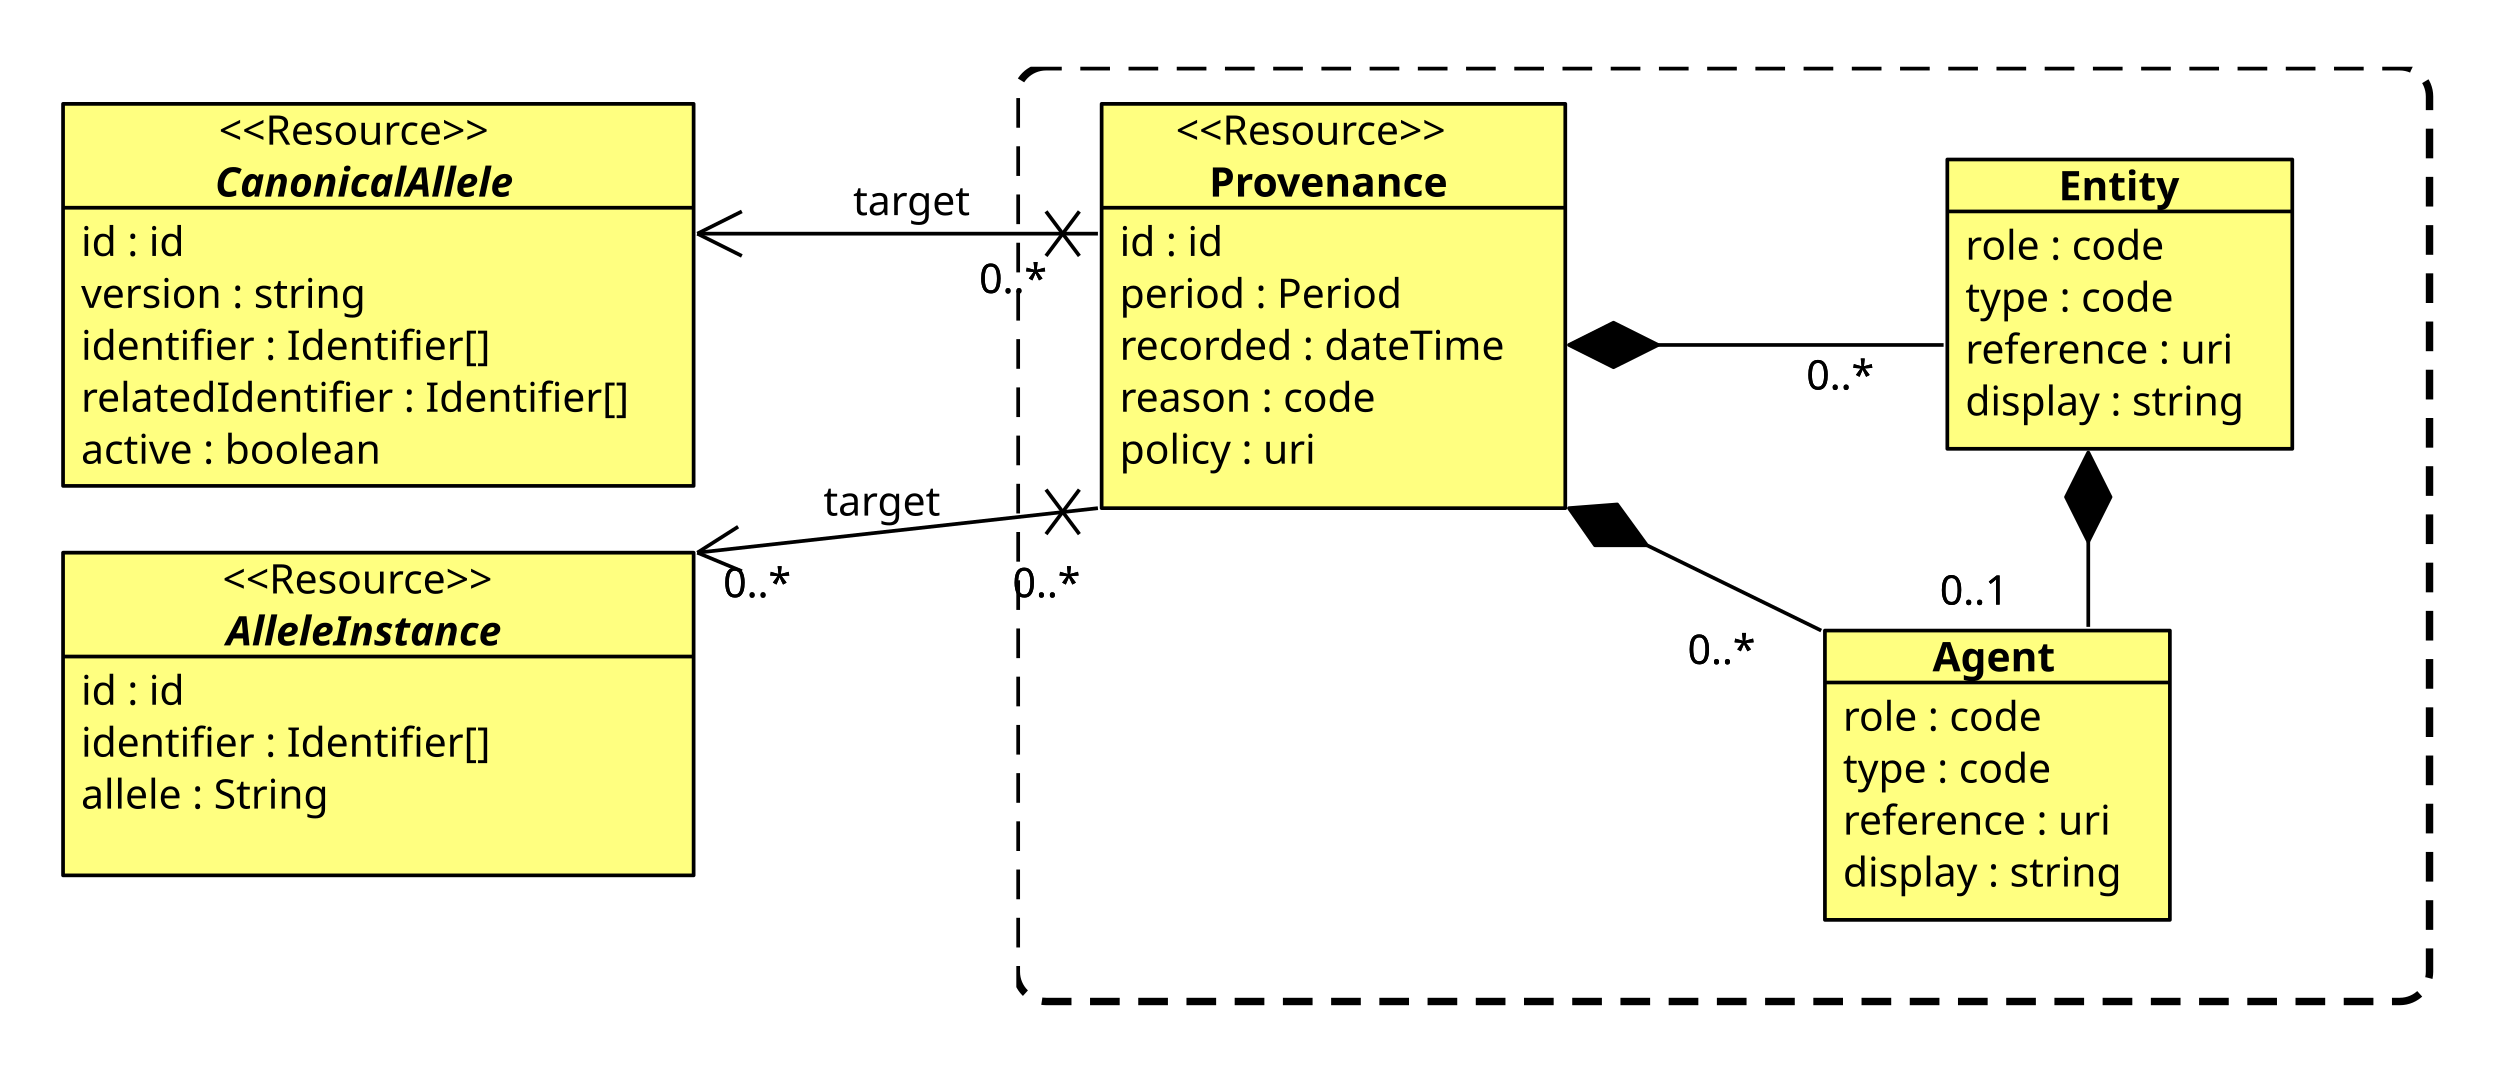
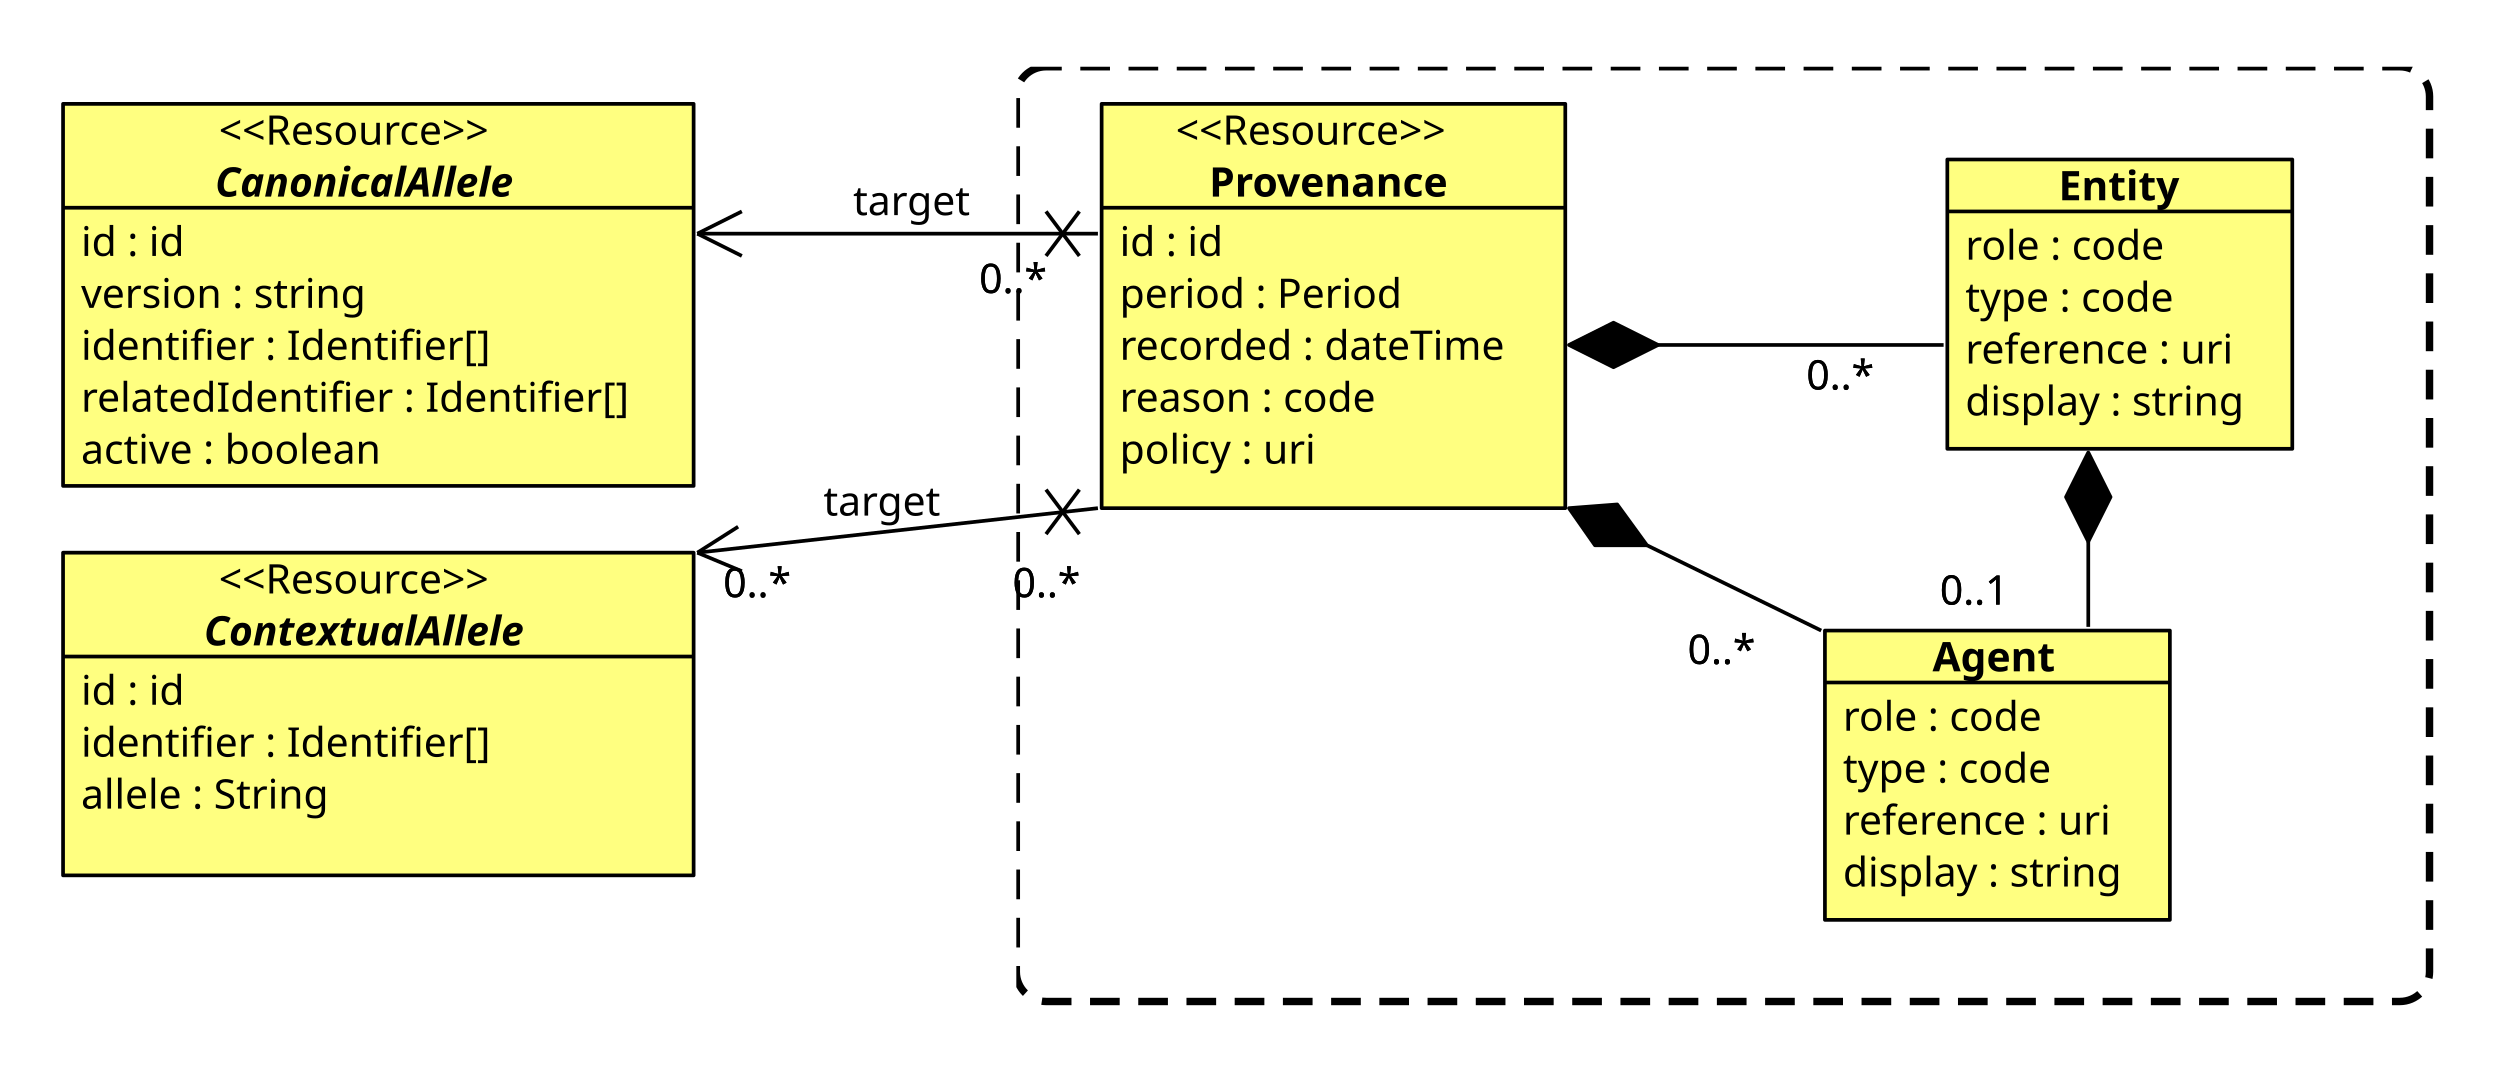
<svg xmlns="http://www.w3.org/2000/svg" fill-opacity="0" color-rendering="auto" color-interpolation="auto" stroke="rgb(0,0,0)" text-rendering="auto" stroke-linecap="square" width="674" stroke-miterlimit="10" stroke-opacity="0" shape-rendering="auto" fill="rgb(0,0,0)" stroke-dasharray="none" font-weight="normal" stroke-width="1" height="289" font-family="'Dialog'" font-style="normal" stroke-linejoin="miter" font-size="12" stroke-dashoffset="0" image-rendering="auto">
  <defs id="genericDefs" />
  <g>
    <defs id="defs1">
      <clipPath clipPathUnits="userSpaceOnUse" id="clipPath1">
        <path d="M-10 -10 L392 -10 L392 263 L-10 263 L-10 -10 Z" />
      </clipPath>
      <clipPath clipPathUnits="userSpaceOnUse" id="clipPath2">
        <path d="M0 0 L0 253 L382 253 L382 0 Z" />
      </clipPath>
      <clipPath clipPathUnits="userSpaceOnUse" id="clipPath3">
        <path d="M-9 -9 L134 -9 L134 118 L-9 118 L-9 -9 Z" />
      </clipPath>
      <clipPath clipPathUnits="userSpaceOnUse" id="clipPath4">
        <path d="M0 0 L0 81 L125 81 L125 0 Z" />
      </clipPath>
      <clipPath clipPathUnits="userSpaceOnUse" id="clipPath5">
        <path d="M0 0 L125 0 L125 28 L0 28 L0 0 Z" />
      </clipPath>
      <clipPath clipPathUnits="userSpaceOnUse" id="clipPath6">
        <path d="M-9 -9 L102 -9 L102 87 L-9 87 L-9 -9 Z" />
      </clipPath>
      <clipPath clipPathUnits="userSpaceOnUse" id="clipPath7">
        <path d="M0 0 L0 64 L93 64 L93 0 Z" />
      </clipPath>
      <clipPath clipPathUnits="userSpaceOnUse" id="clipPath8">
        <path d="M0 0 L93 0 L93 14 L0 14 L0 0 Z" />
      </clipPath>
      <clipPath clipPathUnits="userSpaceOnUse" id="clipPath9">
        <path d="M-9 -9 L179 -9 L179 112 L-9 112 L-9 -9 Z" />
      </clipPath>
      <clipPath clipPathUnits="userSpaceOnUse" id="clipPath10">
        <path d="M0 0 L0 75 L170 75 L170 0 Z" />
      </clipPath>
      <clipPath clipPathUnits="userSpaceOnUse" id="clipPath11">
        <path d="M0 0 L170 0 L170 28 L0 28 L0 0 Z" />
      </clipPath>
      <clipPath clipPathUnits="userSpaceOnUse" id="clipPath12">
        <path d="M-9 -9 L179 -9 L179 96 L-9 96 L-9 -9 Z" />
      </clipPath>
      <clipPath clipPathUnits="userSpaceOnUse" id="clipPath13">
        <path d="M0 0 L0 59 L170 59 L170 0 Z" />
      </clipPath>
      <clipPath clipPathUnits="userSpaceOnUse" id="clipPath14">
-         <path d="M-9 -9 L49 -9 L49 22 L-9 22 L-9 -9 Z" />
+         <path d="M-9 -9 L53 -9 L53 53 L-9 53 L-9 -9 Z" />
      </clipPath>
      <clipPath clipPathUnits="userSpaceOnUse" id="clipPath15">
-         <path d="M0 0 L40 0 L40 13 L0 13 L0 0 Z" />
+         <path d="M0 0 L44 0 L44 44 L0 44 L0 0 Z" />
      </clipPath>
      <clipPath clipPathUnits="userSpaceOnUse" id="clipPath16">
        <path d="M-9 -9 L50 -9 L50 22 L-9 22 L-9 -9 Z" />
      </clipPath>
      <clipPath clipPathUnits="userSpaceOnUse" id="clipPath17">
        <path d="M0 0 L41 0 L41 13 L0 13 L0 0 Z" />
      </clipPath>
      <clipPath clipPathUnits="userSpaceOnUse" id="clipPath18">
-         <path d="M-9 -9 L53 -9 L53 53 L-9 53 L-9 -9 Z" />
+         <path d="M-9 -9 L49 -9 L49 22 L-9 22 L-9 -9 Z" />
      </clipPath>
      <clipPath clipPathUnits="userSpaceOnUse" id="clipPath19">
-         <path d="M0 0 L44 0 L44 44 L0 44 L0 0 Z" />
+         <path d="M0 0 L40 0 L40 13 L0 13 L0 0 Z" />
      </clipPath>
      <clipPath clipPathUnits="userSpaceOnUse" id="clipPath20">
        <path d="M-2 -2 L270 -2 L270 235 L-2 235 L-2 -2 Z" />
      </clipPath>
      <clipPath clipPathUnits="userSpaceOnUse" id="clipPath21">
        <path d="M-2 -2 L303 -2 L303 202 L-2 202 L-2 -2 Z" />
      </clipPath>
      <clipPath clipPathUnits="userSpaceOnUse" id="clipPath22">
        <path d="M-2 -2 L202 -2 L202 249 L-2 249 L-2 -2 Z" />
      </clipPath>
      <clipPath clipPathUnits="userSpaceOnUse" id="clipPath23">
        <path d="M-2 -2 L310 -2 L310 202 L-2 202 L-2 -2 Z" />
      </clipPath>
      <clipPath clipPathUnits="userSpaceOnUse" id="clipPath24">
        <path d="M-54 -16 L106 -16 L106 30 L-54 30 L-54 -16 Z" />
      </clipPath>
      <clipPath clipPathUnits="userSpaceOnUse" id="clipPath25">
        <path d="M-2 -2 L310 -2 L310 214 L-2 214 L-2 -2 Z" />
      </clipPath>
    </defs>
    <g fill="none" fill-opacity="1" stroke-opacity="0" stroke="none">
      <rect x="0" width="674" height="289" y="0" stroke="none" />
    </g>
    <g fill="rgb(255,255,255)" text-rendering="geometricPrecision" font-size="11" font-family="sans-serif" transform="translate(274,18)" stroke="rgb(255,255,255)">
      <path d="M8 0 C3.582 0 0 3.582 0 8 L0 244 C0 248.418 3.582 252 8 252 L373 252 C377.418 252 381 248.418 381 244 L381 8 C381 3.582 377.418 0 373 0 Z" clip-path="url(#clipPath2)" stroke="none" />
    </g>
    <g fill-opacity="1" text-rendering="geometricPrecision" stroke="black" stroke-linecap="butt" transform="translate(274,18)" stroke-miterlimit="0" stroke-opacity="1" fill="black" stroke-dasharray="8,5" stroke-width="2" font-family="sans-serif" stroke-linejoin="bevel" font-size="11">
      <path fill="none" d="M8 0 C3.582 0 0 3.582 0 8 L0 244 C0 248.418 3.582 252 8 252 L373 252 C377.418 252 381 248.418 381 244 L381 8 C381 3.582 377.418 0 373 0 Z" clip-path="url(#clipPath2)" />
    </g>
    <g font-size="11" transform="translate(297,28)" fill-opacity="1" fill="rgb(255,255,128)" text-rendering="geometricPrecision" font-family="sans-serif" stroke="rgb(255,255,128)" font-weight="bold" stroke-opacity="1">
      <rect x="0" width="125" height="109" y="0" clip-path="url(#clipPath3)" stroke="none" />
    </g>
    <g font-size="11" stroke-linecap="butt" transform="translate(297,28)" fill-opacity="1" fill="black" text-rendering="geometricPrecision" font-family="sans-serif" stroke-linejoin="round" stroke="black" font-weight="bold" stroke-opacity="1" stroke-miterlimit="0">
      <rect fill="none" x="0" width="125" height="109" y="0" clip-path="url(#clipPath3)" />
      <line y2="28" fill="none" x1="0" clip-path="url(#clipPath3)" x2="125" y1="28" />
    </g>
    <g font-size="11" transform="matrix(1,0,0,1,297,56)" fill-opacity="1" fill="black" text-rendering="geometricPrecision" font-family="sans-serif" stroke="black" stroke-opacity="1">
      <text x="2" xml:space="preserve" y="13" clip-path="url(#clipPath4)" stroke="none"> id : id</text>
    </g>
    <g font-size="11" transform="matrix(1,0,0,1,297,56)" fill-opacity="1" fill="black" text-rendering="geometricPrecision" font-family="sans-serif" stroke="black" stroke-opacity="1">
      <text x="2" xml:space="preserve" y="27" clip-path="url(#clipPath4)" stroke="none"> period : Period</text>
      <text x="2" xml:space="preserve" y="41" clip-path="url(#clipPath4)" stroke="none"> recorded : dateTime</text>
      <text x="2" xml:space="preserve" y="55" clip-path="url(#clipPath4)" stroke="none"> reason : code</text>
      <text x="2" xml:space="preserve" y="69" clip-path="url(#clipPath4)" stroke="none"> policy : uri</text>
    </g>
    <g font-size="11" transform="translate(297,28)" fill-opacity="1" fill="black" text-rendering="geometricPrecision" font-family="sans-serif" stroke="black" stroke-opacity="1">
      <text x="20" xml:space="preserve" y="11" clip-path="url(#clipPath5)" stroke="none">&lt;&lt;Resource&gt;&gt;</text>
      <text x="29" xml:space="preserve" y="25" font-weight="bold" clip-path="url(#clipPath5)" stroke="none">Provenance</text>
    </g>
    <g font-size="11" transform="translate(492,170)" fill-opacity="1" fill="rgb(255,255,128)" text-rendering="geometricPrecision" font-family="sans-serif" stroke="rgb(255,255,128)" font-weight="bold" stroke-opacity="1">
      <rect x="0" width="93" height="78" y="0" clip-path="url(#clipPath6)" stroke="none" />
    </g>
    <g font-size="11" stroke-linecap="butt" transform="translate(492,170)" fill-opacity="1" fill="black" text-rendering="geometricPrecision" font-family="sans-serif" stroke-linejoin="round" stroke="black" font-weight="bold" stroke-opacity="1" stroke-miterlimit="0">
      <rect fill="none" x="0" width="93" height="78" y="0" clip-path="url(#clipPath6)" />
      <line y2="14" fill="none" x1="0" clip-path="url(#clipPath6)" x2="93" y1="14" />
    </g>
    <g font-size="11" transform="matrix(1,0,0,1,492,184)" fill-opacity="1" fill="black" text-rendering="geometricPrecision" font-family="sans-serif" stroke="black" stroke-opacity="1">
      <text x="2" xml:space="preserve" y="13" clip-path="url(#clipPath7)" stroke="none"> role : code</text>
    </g>
    <g font-size="11" transform="matrix(1,0,0,1,492,184)" fill-opacity="1" fill="black" text-rendering="geometricPrecision" font-family="sans-serif" stroke="black" stroke-opacity="1">
      <text x="2" xml:space="preserve" y="27" clip-path="url(#clipPath7)" stroke="none"> type : code</text>
      <text x="2" xml:space="preserve" y="41" clip-path="url(#clipPath7)" stroke="none"> reference : uri</text>
      <text x="2" xml:space="preserve" y="55" clip-path="url(#clipPath7)" stroke="none"> display : string</text>
    </g>
    <g font-size="11" transform="translate(492,170)" fill-opacity="1" fill="black" text-rendering="geometricPrecision" font-family="sans-serif" stroke="black" font-weight="bold" stroke-opacity="1">
      <text x="29" xml:space="preserve" y="11" clip-path="url(#clipPath8)" stroke="none">Agent</text>
    </g>
    <g font-size="11" transform="translate(525,43)" fill-opacity="1" fill="rgb(255,255,128)" text-rendering="geometricPrecision" font-family="sans-serif" stroke="rgb(255,255,128)" font-weight="bold" stroke-opacity="1">
      <rect x="0" width="93" height="78" y="0" clip-path="url(#clipPath6)" stroke="none" />
    </g>
    <g font-size="11" stroke-linecap="butt" transform="translate(525,43)" fill-opacity="1" fill="black" text-rendering="geometricPrecision" font-family="sans-serif" stroke-linejoin="round" stroke="black" font-weight="bold" stroke-opacity="1" stroke-miterlimit="0">
      <rect fill="none" x="0" width="93" height="78" y="0" clip-path="url(#clipPath6)" />
      <line y2="14" fill="none" x1="0" clip-path="url(#clipPath6)" x2="93" y1="14" />
    </g>
    <g font-size="11" transform="matrix(1,0,0,1,525,57)" fill-opacity="1" fill="black" text-rendering="geometricPrecision" font-family="sans-serif" stroke="black" stroke-opacity="1">
      <text x="2" xml:space="preserve" y="13" clip-path="url(#clipPath7)" stroke="none"> role : code</text>
    </g>
    <g font-size="11" transform="matrix(1,0,0,1,525,57)" fill-opacity="1" fill="black" text-rendering="geometricPrecision" font-family="sans-serif" stroke="black" stroke-opacity="1">
      <text x="2" xml:space="preserve" y="27" clip-path="url(#clipPath7)" stroke="none"> type : code</text>
      <text x="2" xml:space="preserve" y="41" clip-path="url(#clipPath7)" stroke="none"> reference : uri</text>
      <text x="2" xml:space="preserve" y="55" clip-path="url(#clipPath7)" stroke="none"> display : string</text>
    </g>
    <g font-size="11" transform="translate(525,43)" fill-opacity="1" fill="black" text-rendering="geometricPrecision" font-family="sans-serif" stroke="black" font-weight="bold" stroke-opacity="1">
      <text x="30" xml:space="preserve" y="11" clip-path="url(#clipPath8)" stroke="none">Entity</text>
    </g>
    <g font-size="11" transform="translate(17,28)" fill-opacity="1" fill="rgb(255,255,128)" text-rendering="geometricPrecision" font-family="sans-serif" stroke="rgb(255,255,128)" font-weight="bold" stroke-opacity="1">
      <rect x="0" width="170" height="103" y="0" clip-path="url(#clipPath9)" stroke="none" />
    </g>
    <g font-size="11" stroke-linecap="butt" transform="translate(17,28)" fill-opacity="1" fill="black" text-rendering="geometricPrecision" font-family="sans-serif" stroke-linejoin="round" stroke="black" font-weight="bold" stroke-opacity="1" stroke-miterlimit="0">
      <rect fill="none" x="0" width="170" height="103" y="0" clip-path="url(#clipPath9)" />
      <line y2="28" fill="none" x1="0" clip-path="url(#clipPath9)" x2="170" y1="28" />
    </g>
    <g font-size="11" transform="matrix(1,0,0,1,17,56)" fill-opacity="1" fill="black" text-rendering="geometricPrecision" font-family="sans-serif" stroke="black" stroke-opacity="1">
      <text x="2" xml:space="preserve" y="13" clip-path="url(#clipPath10)" stroke="none"> id : id</text>
    </g>
    <g font-size="11" transform="matrix(1,0,0,1,17,56)" fill-opacity="1" fill="black" text-rendering="geometricPrecision" font-family="sans-serif" stroke="black" stroke-opacity="1">
      <text x="2" xml:space="preserve" y="27" clip-path="url(#clipPath10)" stroke="none"> version : string</text>
      <text x="2" xml:space="preserve" y="41" clip-path="url(#clipPath10)" stroke="none"> identifier : Identifier[]</text>
      <text x="2" xml:space="preserve" y="55" clip-path="url(#clipPath10)" stroke="none"> relatedIdentifier : Identifier[]</text>
      <text x="2" xml:space="preserve" y="69" clip-path="url(#clipPath10)" stroke="none"> active : boolean</text>
    </g>
    <g font-size="11" transform="translate(17,28)" fill-opacity="1" fill="black" text-rendering="geometricPrecision" font-family="sans-serif" stroke="black" stroke-opacity="1">
      <text x="42" xml:space="preserve" y="11" clip-path="url(#clipPath11)" stroke="none">&lt;&lt;Resource&gt;&gt;</text>
      <text x="41" y="25" clip-path="url(#clipPath11)" font-style="italic" stroke="none" font-weight="bold" xml:space="preserve">CanonicalAllele</text>
    </g>
    <g font-size="11" transform="translate(17,149)" fill-opacity="1" fill="rgb(255,255,128)" text-rendering="geometricPrecision" font-family="sans-serif" stroke="rgb(255,255,128)" font-weight="bold" stroke-opacity="1">
      <rect x="0" width="170" height="87" y="0" clip-path="url(#clipPath12)" stroke="none" />
    </g>
    <g font-size="11" stroke-linecap="butt" transform="translate(17,149)" fill-opacity="1" fill="black" text-rendering="geometricPrecision" font-family="sans-serif" stroke-linejoin="round" stroke="black" font-weight="bold" stroke-opacity="1" stroke-miterlimit="0">
      <rect fill="none" x="0" width="170" height="87" y="0" clip-path="url(#clipPath12)" />
      <line y2="28" fill="none" x1="0" clip-path="url(#clipPath12)" x2="170" y1="28" />
    </g>
    <g font-size="11" transform="matrix(1,0,0,1,17,177)" fill-opacity="1" fill="black" text-rendering="geometricPrecision" font-family="sans-serif" stroke="black" stroke-opacity="1">
      <text x="2" xml:space="preserve" y="13" clip-path="url(#clipPath13)" stroke="none"> id : id</text>
    </g>
    <g font-size="11" transform="matrix(1,0,0,1,17,177)" fill-opacity="1" fill="black" text-rendering="geometricPrecision" font-family="sans-serif" stroke="black" stroke-opacity="1">
      <text x="2" xml:space="preserve" y="27" clip-path="url(#clipPath13)" stroke="none"> identifier : Identifier[]</text>
      <text x="2" xml:space="preserve" y="41" clip-path="url(#clipPath13)" stroke="none"> allele : String</text>
    </g>
    <g font-size="11" transform="translate(17,149)" fill-opacity="1" fill="black" text-rendering="geometricPrecision" font-family="sans-serif" stroke="black" stroke-opacity="1">
-       <text x="43" xml:space="preserve" y="11" clip-path="url(#clipPath11)" stroke="none">&lt;&lt;Resource&gt;&gt;</text>
-       <text x="44" y="25" clip-path="url(#clipPath11)" font-style="italic" stroke="none" font-weight="bold" xml:space="preserve">AlleleInstance</text>
-     </g>
-     <g font-size="11" transform="translate(476,94)" fill-opacity="1" fill="black" text-rendering="geometricPrecision" font-family="sans-serif" stroke="black" stroke-opacity="1">
-       <text x="11" xml:space="preserve" y="11" clip-path="url(#clipPath15)" stroke="none">0..*</text>
+       <text x="42" xml:space="preserve" y="11" clip-path="url(#clipPath11)" stroke="none">&lt;&lt;Resource&gt;&gt;</text>
+       <text x="38" y="25" clip-path="url(#clipPath11)" font-style="italic" stroke="none" font-weight="bold" xml:space="preserve">ContextualAllele</text>
+     </g>
+     <g font-size="11" transform="translate(182,135)" fill-opacity="1" fill="black" text-rendering="geometricPrecision" font-family="sans-serif" stroke="black" stroke-opacity="1">
+       <text x="13" xml:space="preserve" y="26" clip-path="url(#clipPath15)" stroke="none">0..*</text>
+     </g>
+     <g font-size="11" transform="translate(260,135)" fill-opacity="1" fill="black" text-rendering="geometricPrecision" font-family="sans-serif" stroke="black" stroke-opacity="1">
+       <text x="13" xml:space="preserve" y="26" clip-path="url(#clipPath15)" stroke="none">0..*</text>
    </g>
    <g font-size="11" transform="translate(513,152)" fill-opacity="1" fill="black" text-rendering="geometricPrecision" font-family="sans-serif" stroke="black" stroke-opacity="1">
      <text x="10" xml:space="preserve" y="11" clip-path="url(#clipPath17)" stroke="none">0..1</text>
    </g>
-     <g font-size="11" transform="translate(444,168)" fill-opacity="1" fill="black" text-rendering="geometricPrecision" font-family="sans-serif" stroke="black" stroke-opacity="1">
-       <text x="11" xml:space="preserve" y="11" clip-path="url(#clipPath15)" stroke="none">0..*</text>
-     </g>
-     <g font-size="11" transform="translate(182,135)" fill-opacity="1" fill="black" text-rendering="geometricPrecision" font-family="sans-serif" stroke="black" stroke-opacity="1">
-       <text x="13" xml:space="preserve" y="26" clip-path="url(#clipPath19)" stroke="none">0..*</text>
+     <g font-size="11" transform="translate(476,94)" fill-opacity="1" fill="black" text-rendering="geometricPrecision" font-family="sans-serif" stroke="black" stroke-opacity="1">
+       <text x="11" xml:space="preserve" y="11" clip-path="url(#clipPath19)" stroke="none">0..*</text>
    </g>
    <g font-size="11" stroke-linecap="butt" transform="translate(323,37)" fill-opacity="1" fill="black" text-rendering="geometricPrecision" font-family="sans-serif" stroke-linejoin="round" stroke="black" stroke-opacity="1">
      <line y2="133" fill="none" x1="121" clip-path="url(#clipPath20)" x2="168" y1="110" />
      <polygon points=" 100 100 107 110 121 110 113 99" clip-path="url(#clipPath20)" stroke="none" />
      <polygon fill="none" points=" 100 100 107 110 121 110 113 99" clip-path="url(#clipPath20)" />
    </g>
    <g font-size="11" transform="translate(444,168)" fill-opacity="1" fill="black" text-rendering="geometricPrecision" font-family="sans-serif" stroke="black" stroke-opacity="1">
-       <text x="11" xml:space="preserve" y="11" clip-path="url(#clipPath15)" stroke="none">0..*</text>
-     </g>
-     <g font-size="11" transform="translate(260,135)" fill-opacity="1" fill="black" text-rendering="geometricPrecision" font-family="sans-serif" stroke="black" stroke-opacity="1">
-       <text x="13" xml:space="preserve" y="26" clip-path="url(#clipPath19)" stroke="none">0..*</text>
+       <text x="11" xml:space="preserve" y="11" clip-path="url(#clipPath19)" stroke="none">0..*</text>
+     </g>
+     <g font-size="11" transform="translate(251,53)" fill-opacity="1" fill="black" text-rendering="geometricPrecision" font-family="sans-serif" stroke="black" stroke-opacity="1">
+       <text x="13" xml:space="preserve" y="26" clip-path="url(#clipPath15)" stroke="none">0..*</text>
    </g>
    <g font-size="11" stroke-linecap="butt" transform="translate(323,-7)" fill-opacity="1" fill="black" text-rendering="geometricPrecision" font-family="sans-serif" stroke-linejoin="round" stroke="black" stroke-opacity="1">
      <line y2="100" fill="none" x1="124" clip-path="url(#clipPath21)" x2="201" y1="100" />
      <polygon points=" 100 100 112 106 124 100 112 94" clip-path="url(#clipPath21)" stroke="none" />
      <polygon fill="none" points=" 100 100 112 106 124 100 112 94" clip-path="url(#clipPath21)" />
    </g>
    <g font-size="11" transform="translate(476,94)" fill-opacity="1" fill="black" text-rendering="geometricPrecision" font-family="sans-serif" stroke="black" stroke-opacity="1">
-       <text x="11" xml:space="preserve" y="11" clip-path="url(#clipPath15)" stroke="none">0..*</text>
+       <text x="11" xml:space="preserve" y="11" clip-path="url(#clipPath19)" stroke="none">0..*</text>
    </g>
    <g font-size="11" stroke-linecap="butt" transform="translate(463,22)" fill-opacity="1" fill="black" text-rendering="geometricPrecision" font-family="sans-serif" stroke-linejoin="round" stroke="black" stroke-opacity="1">
      <line y2="147" fill="none" x1="100" clip-path="url(#clipPath22)" x2="100" y1="124" />
      <polygon points=" 100 100 94 112 100 124 106 112" clip-path="url(#clipPath22)" stroke="none" />
      <polygon fill="none" points=" 100 100 94 112 100 124 106 112" clip-path="url(#clipPath22)" />
    </g>
    <g font-size="11" transform="translate(513,152)" fill-opacity="1" fill="black" text-rendering="geometricPrecision" font-family="sans-serif" stroke="black" stroke-opacity="1">
      <text x="10" xml:space="preserve" y="11" clip-path="url(#clipPath17)" stroke="none">0..1</text>
-     </g>
-     <g font-size="11" transform="translate(251,53)" fill-opacity="1" fill="black" text-rendering="geometricPrecision" font-family="sans-serif" stroke="black" stroke-opacity="1">
-       <text x="13" xml:space="preserve" y="26" clip-path="url(#clipPath19)" stroke="none">0..*</text>
    </g>
    <g font-size="11" stroke-linecap="butt" transform="translate(88,-37)" fill-opacity="1" fill="black" text-rendering="geometricPrecision" font-family="sans-serif" stroke-linejoin="round" stroke="black" stroke-opacity="1">
      <line y2="100" fill="none" x1="208" clip-path="url(#clipPath23)" x2="100" y1="100" />
      <line y2="106" fill="none" x1="203" clip-path="url(#clipPath23)" x2="194" y1="94" />
      <line y2="94" fill="none" x1="203" clip-path="url(#clipPath23)" x2="194" y1="106" />
      <line y2="106" fill="none" x1="100" clip-path="url(#clipPath23)" x2="112" y1="100" />
      <line y2="94" fill="none" x1="100" clip-path="url(#clipPath23)" x2="112" y1="100" />
    </g>
    <g font-size="11" transform="translate(220,47)" fill-opacity="1" fill="black" text-rendering="geometricPrecision" font-family="sans-serif" stroke="black" stroke-opacity="1">
      <text x="10" xml:space="preserve" y="11" clip-path="url(#clipPath24)" stroke="none">target</text>
    </g>
    <g font-size="11" transform="translate(251,53)" fill-opacity="1" fill="black" text-rendering="geometricPrecision" font-family="sans-serif" stroke="black" stroke-opacity="1">
-       <text x="13" xml:space="preserve" y="26" clip-path="url(#clipPath19)" stroke="none">0..*</text>
+       <text x="13" xml:space="preserve" y="26" clip-path="url(#clipPath15)" stroke="none">0..*</text>
+     </g>
+     <g font-size="11" transform="translate(444,168)" fill-opacity="1" fill="black" text-rendering="geometricPrecision" font-family="sans-serif" stroke="black" stroke-opacity="1">
+       <text x="11" xml:space="preserve" y="11" clip-path="url(#clipPath19)" stroke="none">0..*</text>
    </g>
    <g font-size="11" stroke-linecap="butt" transform="translate(88,37)" fill-opacity="1" fill="black" text-rendering="geometricPrecision" font-family="sans-serif" stroke-linejoin="round" stroke="black" stroke-opacity="1">
      <line y2="100" fill="none" x1="100" clip-path="url(#clipPath25)" x2="208" y1="112" />
      <line y2="117" fill="none" x1="100" clip-path="url(#clipPath25)" x2="112" y1="112" />
      <line y2="105" fill="none" x1="100" clip-path="url(#clipPath25)" x2="111" y1="112" />
      <line y2="107" fill="none" x1="203" clip-path="url(#clipPath25)" x2="194" y1="95" />
      <line y2="95" fill="none" x1="203" clip-path="url(#clipPath25)" x2="194" y1="107" />
    </g>
    <g font-size="11" transform="translate(212,128)" fill-opacity="1" fill="black" text-rendering="geometricPrecision" font-family="sans-serif" stroke="black" stroke-opacity="1">
      <text x="10" xml:space="preserve" y="11" clip-path="url(#clipPath24)" stroke="none">target</text>
    </g>
    <g font-size="11" transform="translate(260,135)" fill-opacity="1" fill="black" text-rendering="geometricPrecision" font-family="sans-serif" stroke="black" stroke-opacity="1">
-       <text x="13" xml:space="preserve" y="26" clip-path="url(#clipPath19)" stroke="none">0..*</text>
+       <text x="13" xml:space="preserve" y="26" clip-path="url(#clipPath15)" stroke="none">0..*</text>
    </g>
    <g font-size="11" transform="translate(182,135)" fill-opacity="1" fill="black" text-rendering="geometricPrecision" font-family="sans-serif" stroke="black" stroke-opacity="1">
-       <text x="13" xml:space="preserve" y="26" clip-path="url(#clipPath19)" stroke="none">0..*</text>
+       <text x="13" xml:space="preserve" y="26" clip-path="url(#clipPath15)" stroke="none">0..*</text>
    </g>
  </g>
</svg>
